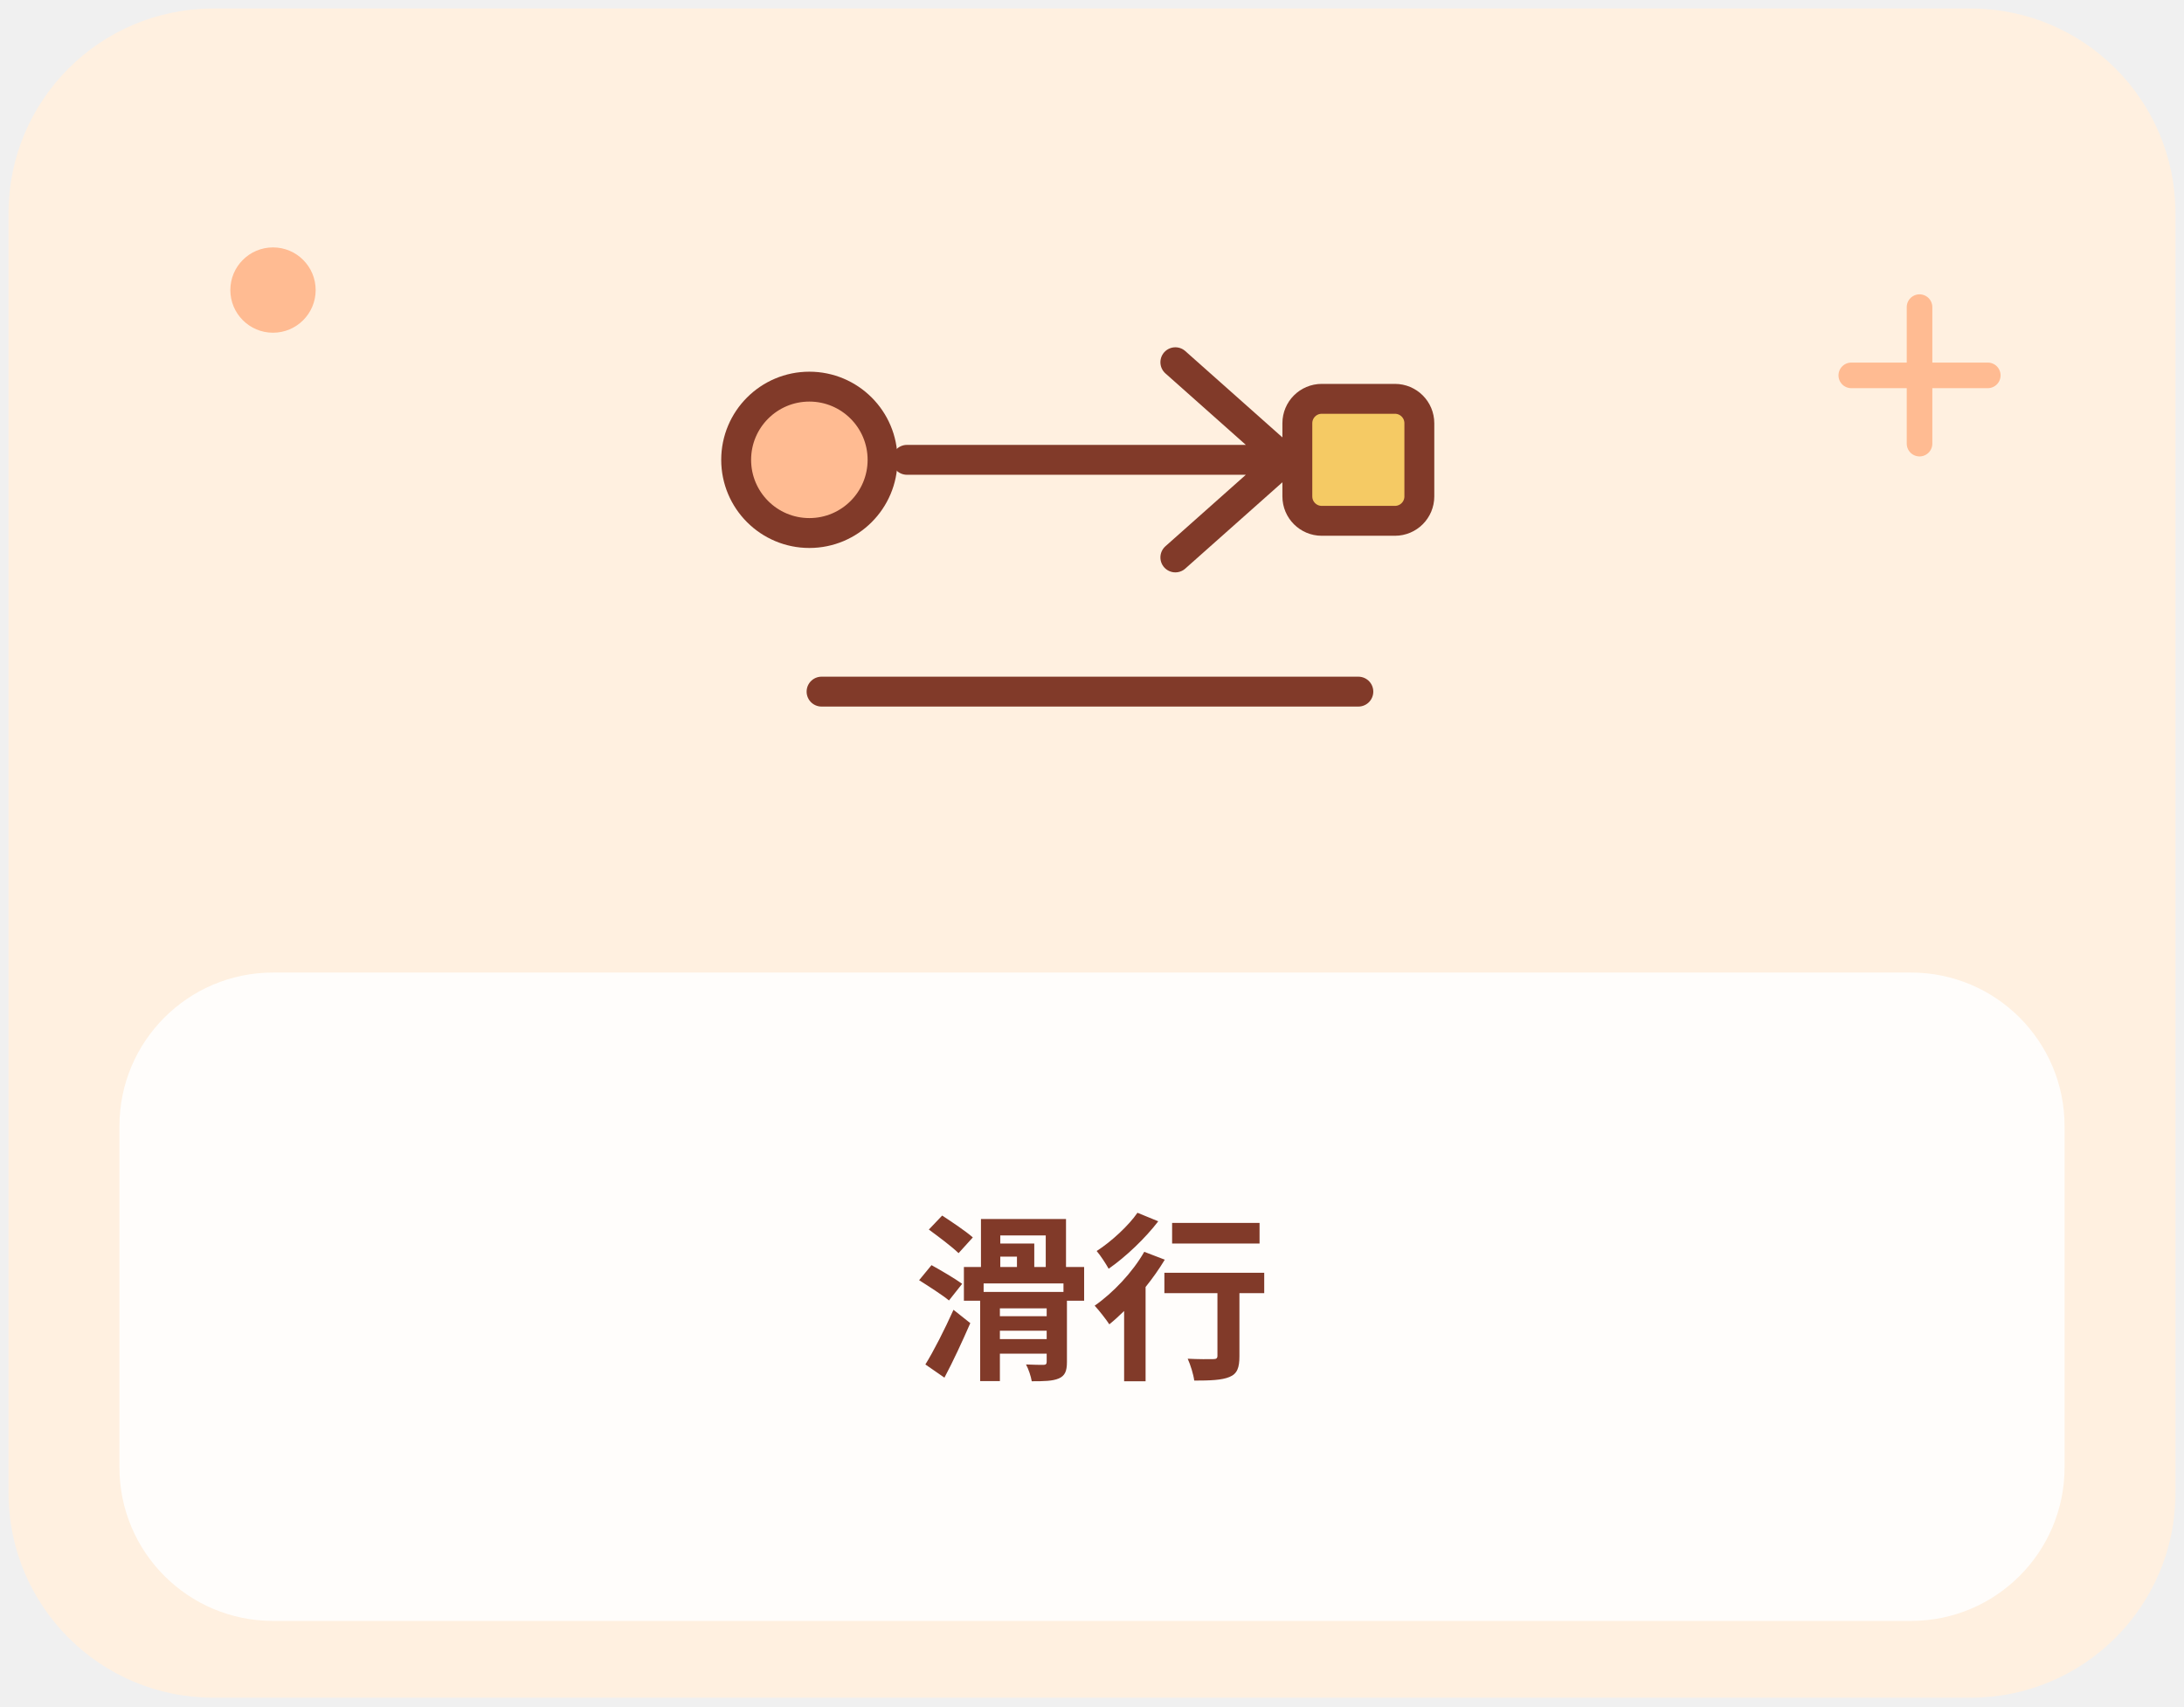
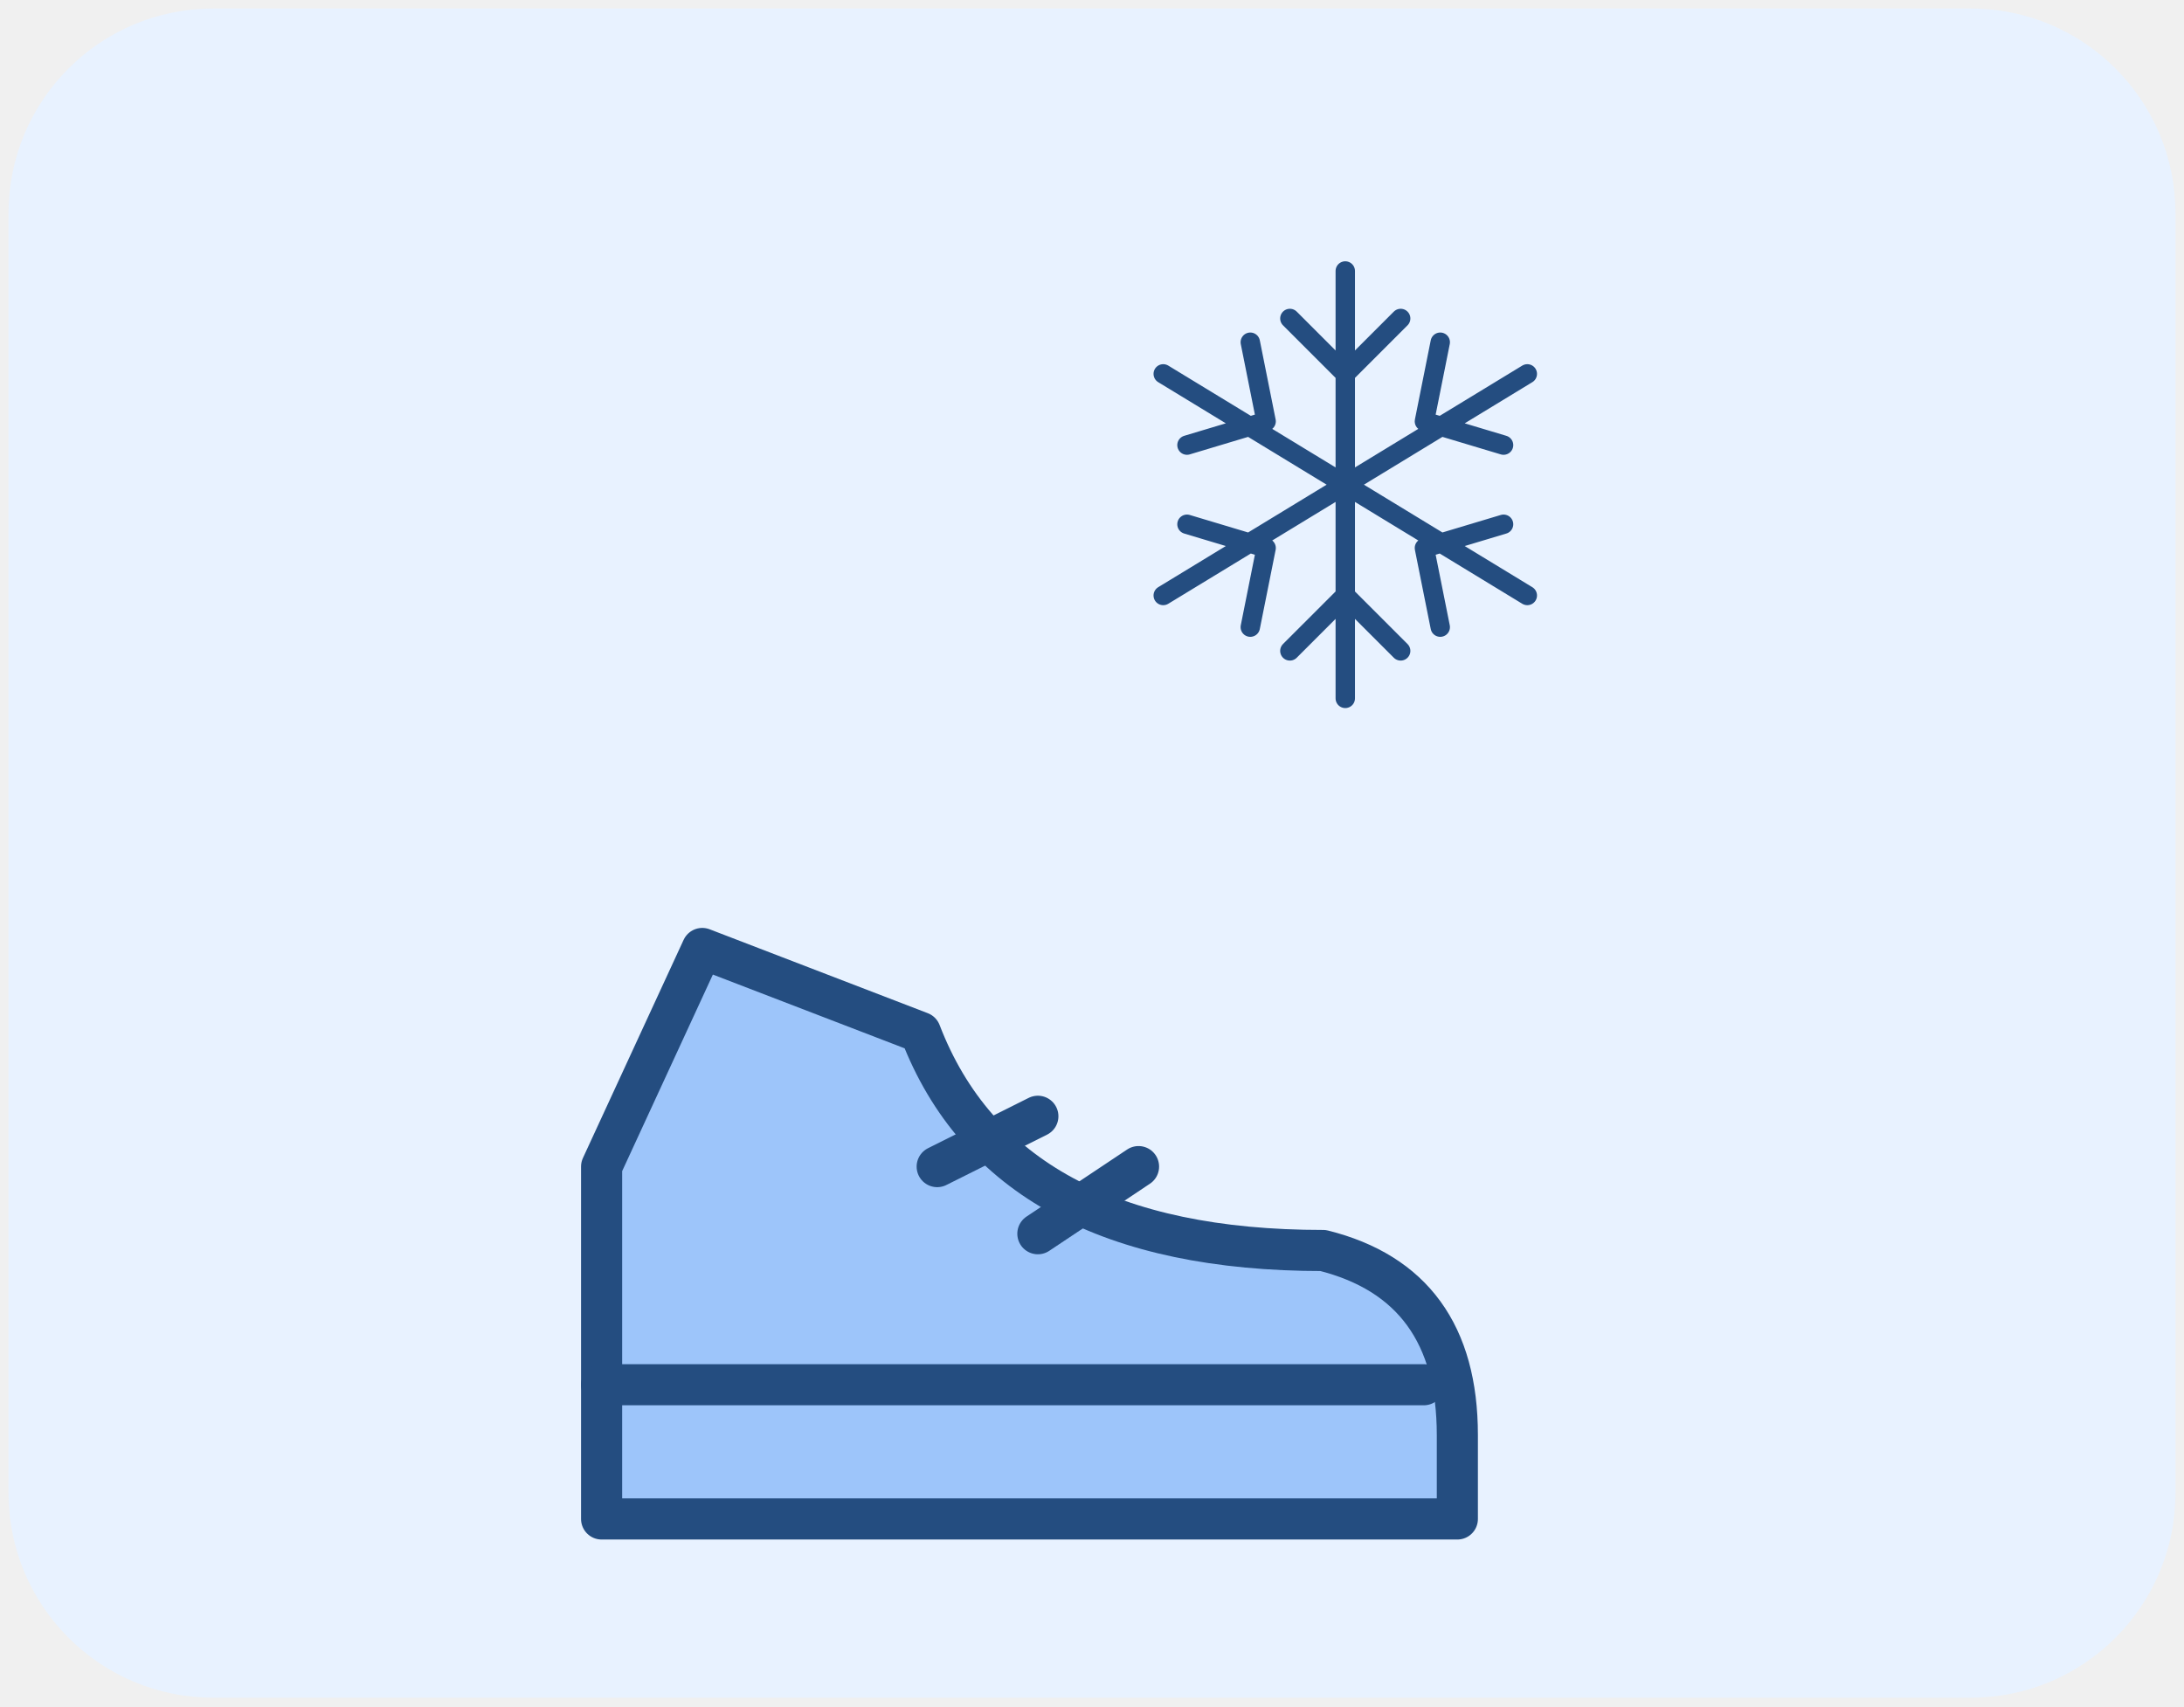
- <svg xmlns="http://www.w3.org/2000/svg" width="256" height="200" viewBox="0 0 256 200" font-family="system-ui,Noto Sans CJK SC,Microsoft YaHei,sans-serif" role="img">
-   <rect x="1" y="1" width="254" height="198" rx="24" fill="#fff0e0" />
-   <circle cx="32" cy="34" r="5" fill="#ffbb92" />
-   <path d="M225 36v16m-8-8h16" stroke="#ffbb92" stroke-width="3" stroke-linecap="round" />
-   <g transform="translate(82 11) scale(1.43)" stroke="#813a29" stroke-width="2.45" stroke-linecap="round" stroke-linejoin="round" fill="none">
-     <ellipse cx="9" cy="30" rx="6" ry="6" fill="#ffbb92" />
-     <path d="M17 30h31m-9-8 9 8-9 8" fill="none" />
-     <rect x="49" y="25" width="10" height="10" rx="2" fill="#f5ca64" />
-     <path d="M10 49h44" fill="none" />
+ <svg xmlns="http://www.w3.org/2000/svg" width="256" height="200" viewBox="0 0 256 200" font-family="system-ui,sans-serif" role="img">
+   <rect x="1" y="1" width="254" height="198" rx="24" fill="#e8f2ff" />
+   <g transform="translate(52 20) scale(2.375)" stroke="#244d80" stroke-width="2.45" stroke-linecap="round" stroke-linejoin="round" fill="none">
+     <g transform="translate(32 3) scale(0.390625)">
+       <path d="M32 5v54M9 18l46 28m0-28L9 46M25 11l7 7 7-7m-14 42 7-7 7 7M12 27l10-3-2-10m24 36-2-10 10-3m0-10-10-3 2-10M20 50l2-10-10-3" fill="none" />
+     </g>
+     <g transform="translate(2 21) scale(0.828125)">
+       <path d="M7 34l6-13 13 5q5 13 24 13 8 2 8 11v5H7z" fill="#9dc5fa" />
+       <path d="M7 47h49M27 34l6-3m0 7 6-4" fill="none" />
+     </g>
  </g>
-   <rect x="14" y="114" width="228" height="76" rx="18" fill="#fff" opacity=".87" />
-   <text x="128" y="160" fill="#813a29" font-size="21" font-weight="700" text-anchor="middle">滑行</text>
</svg>
